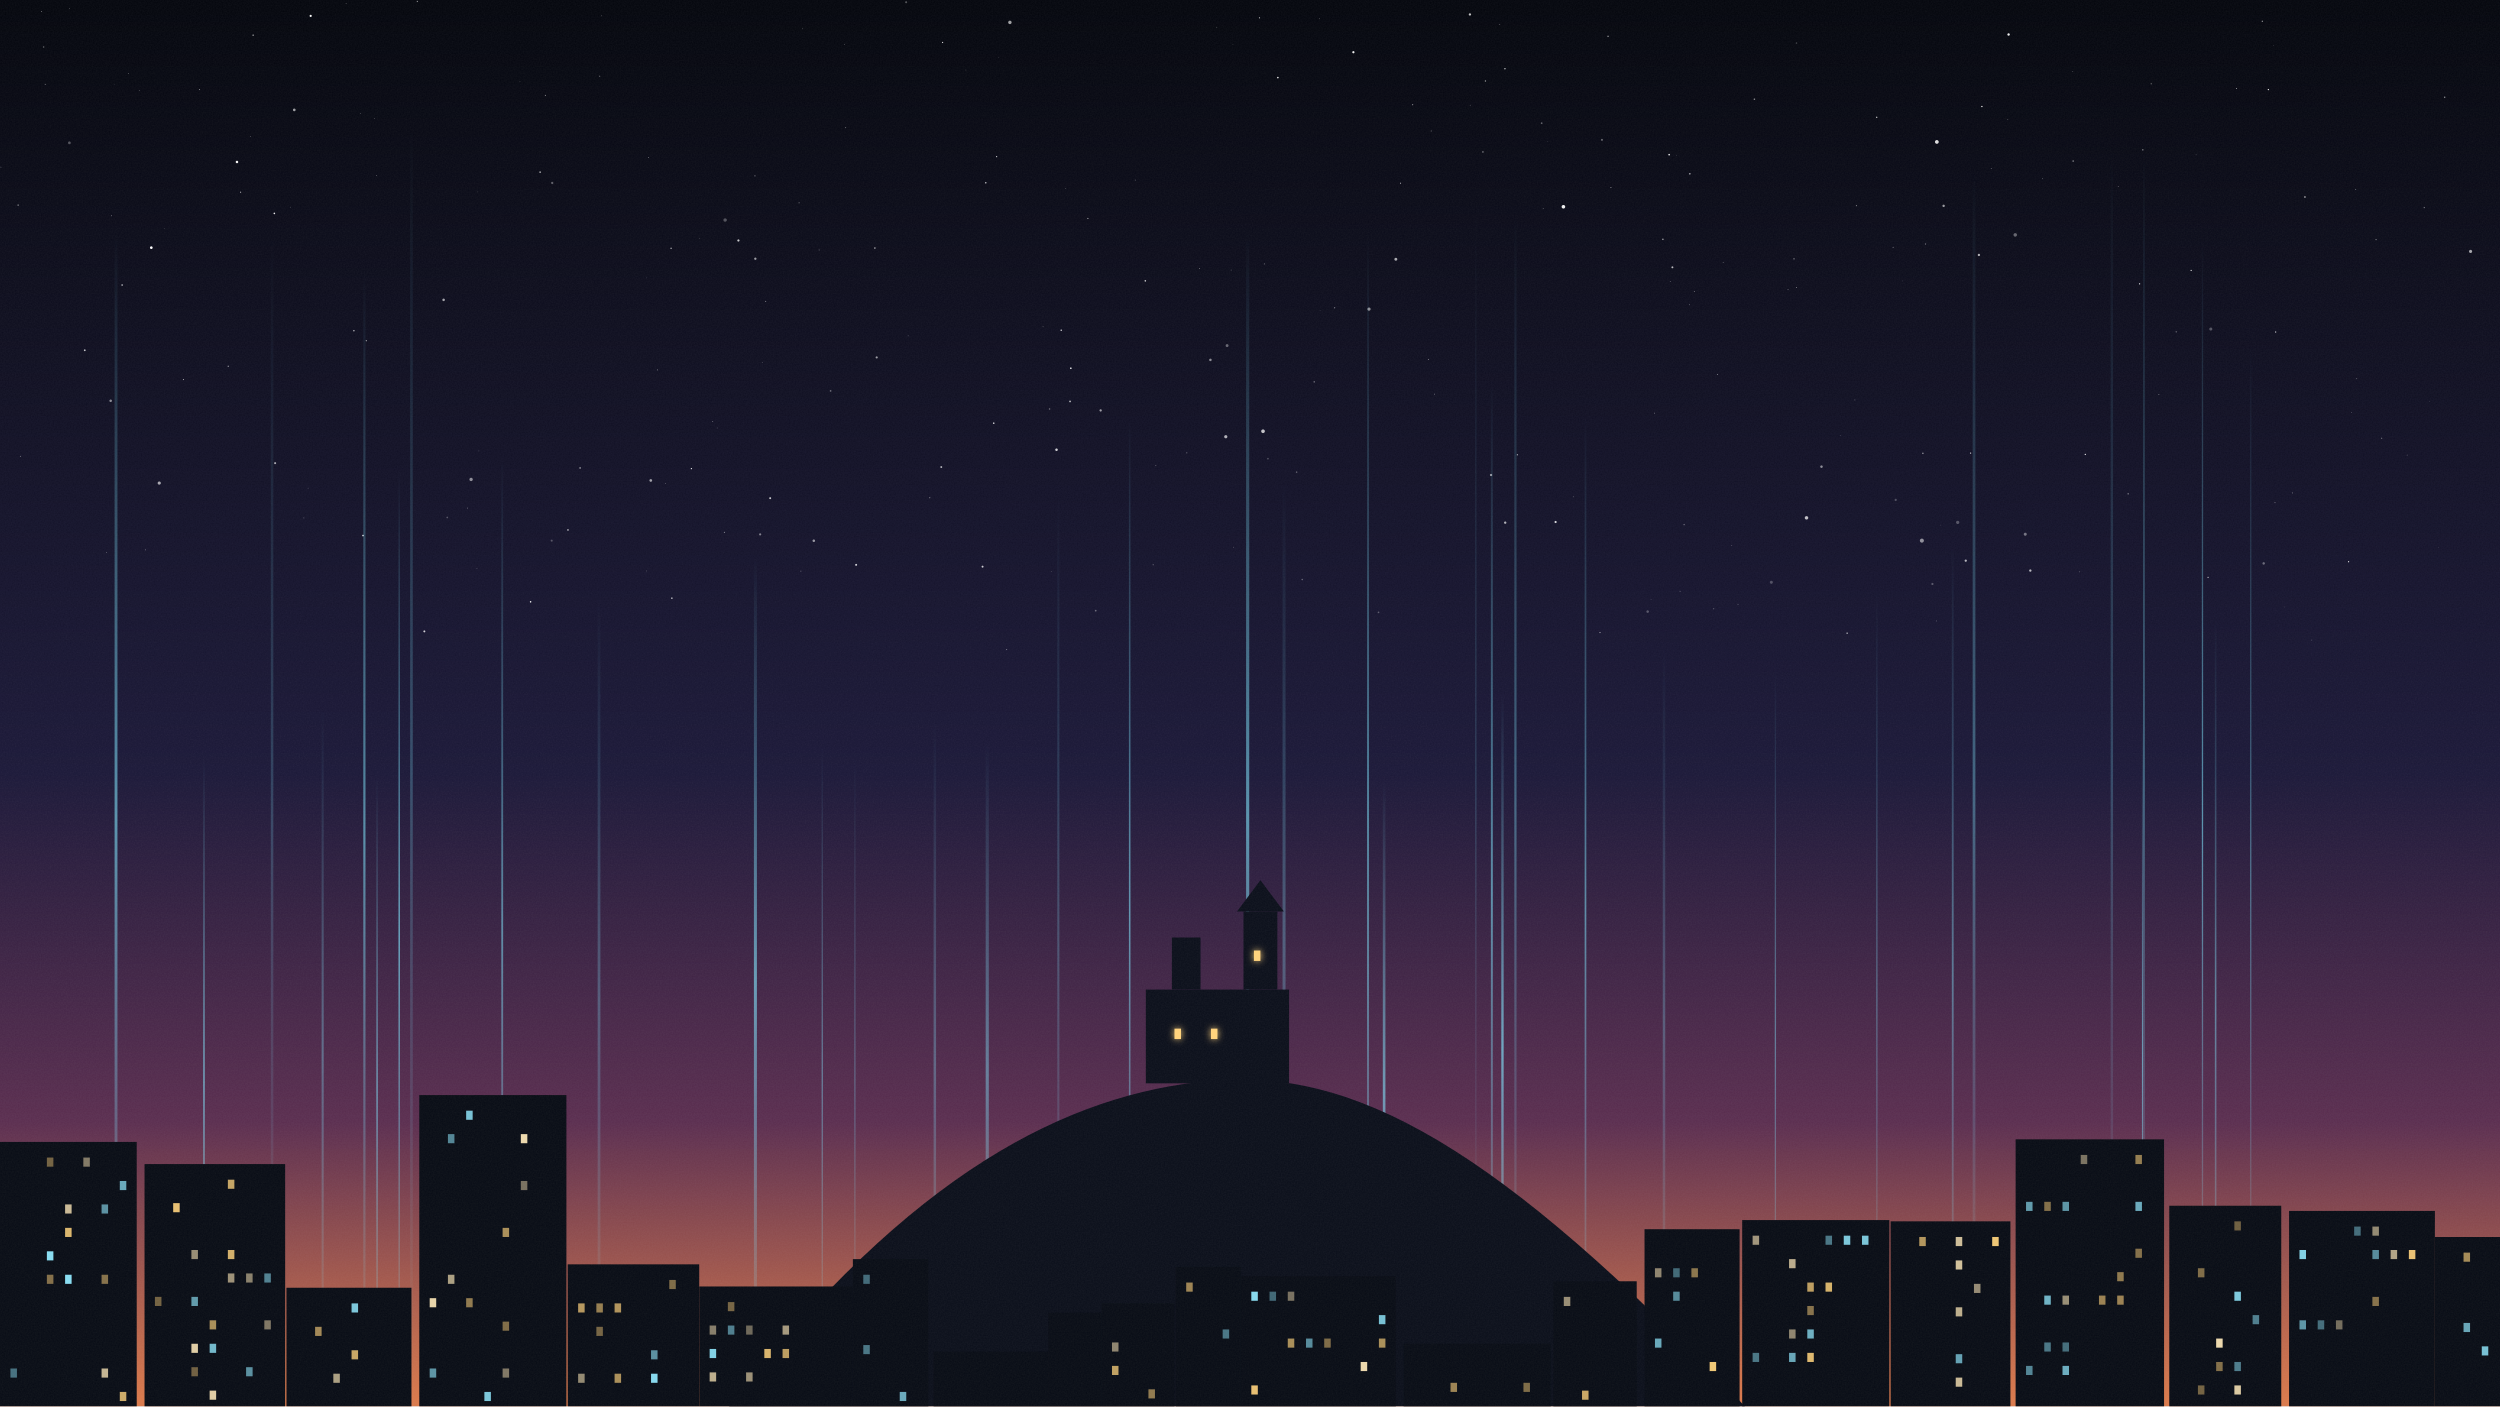
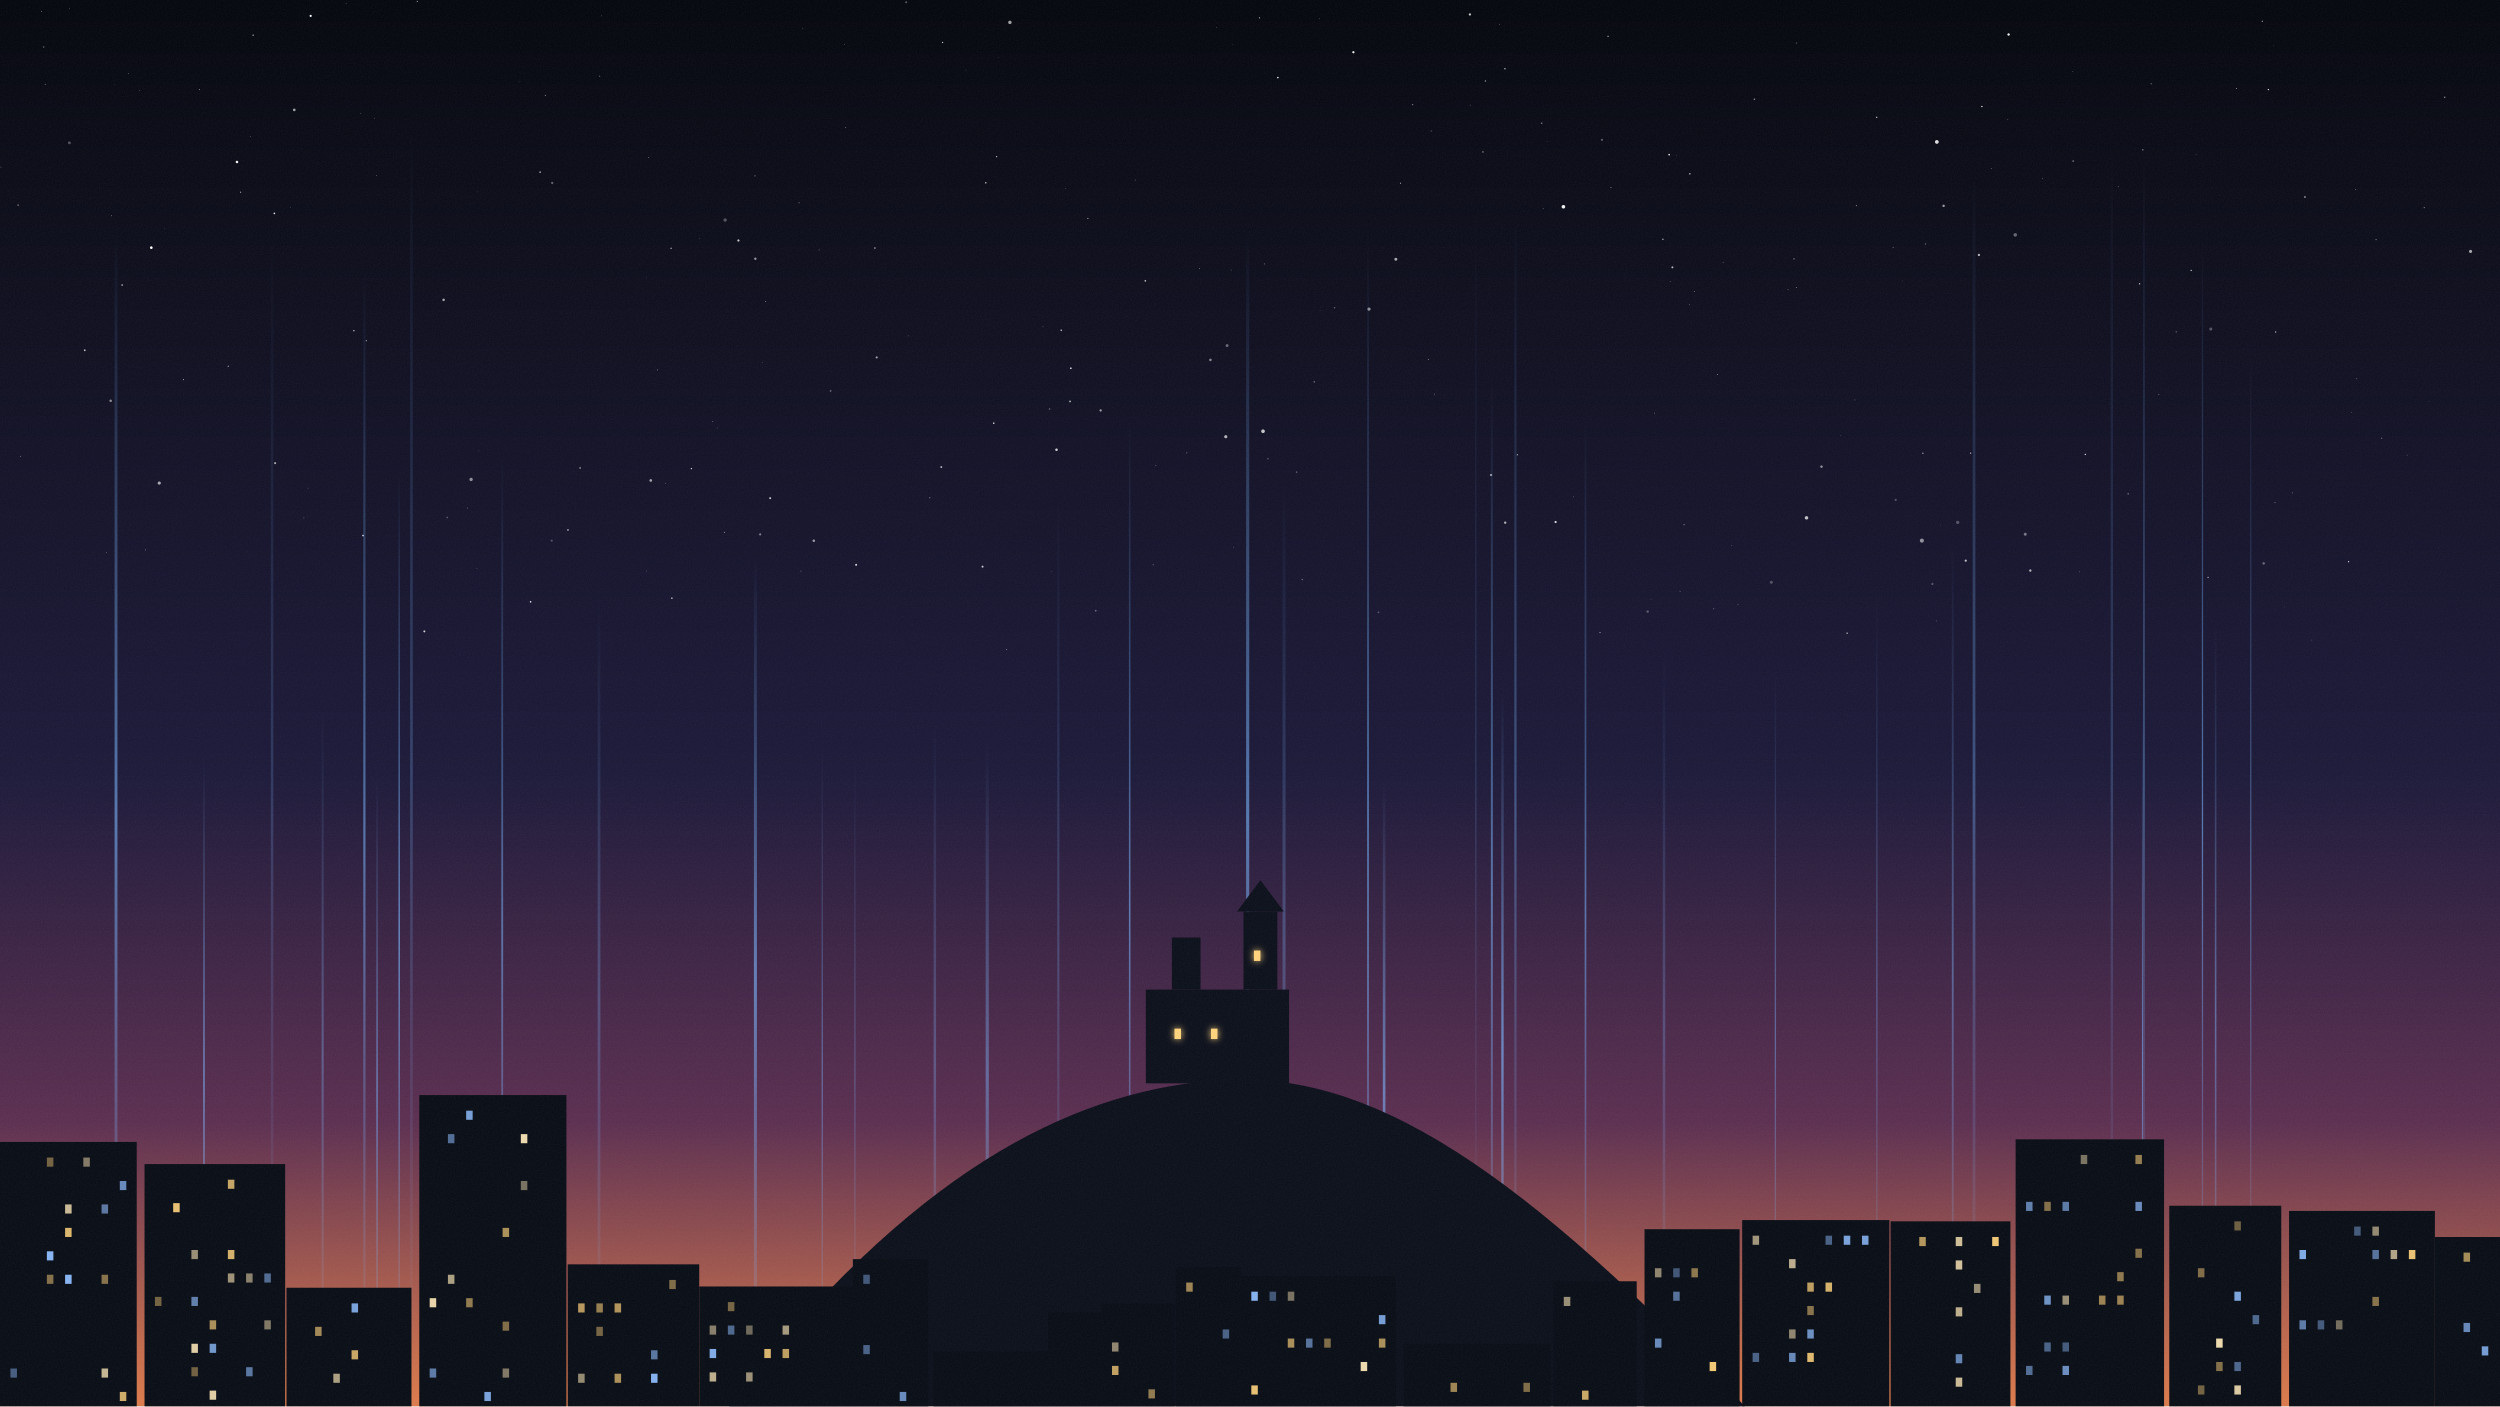
<svg xmlns="http://www.w3.org/2000/svg" viewBox="0 0 1920 1080" width="1920" height="1080" preserveAspectRatio="xMidYMid slice">
  <defs>
    <linearGradient id="dusk" x1="0" y1="0" x2="0" y2="1">
      <stop offset="0" stop-color="#03050c" />
      <stop offset=".55" stop-color="#1b1838" />
      <stop offset=".8" stop-color="#5a2d4f" />
      <stop offset="1" stop-color="#d9784a" />
    </linearGradient>
    <linearGradient id="beam" x1="0" y1="0" x2="0" y2="1">
-       <stop offset="0" stop-color="#7fe8ff" stop-opacity="0" />
-       <stop offset=".5" stop-color="#7fe8ff" stop-opacity=".8" />
-       <stop offset="1" stop-color="#7fe8ff" stop-opacity="0" />
+       <stop offset="0" stop-color="#79b8ff" stop-opacity="0" />
+       <stop offset=".5" stop-color="#79b8ff" stop-opacity=".8" />
+       <stop offset="1" stop-color="#79b8ff" stop-opacity="0" />
    </linearGradient>
    <filter id="glow" x="-50%" y="-50%" width="200%" height="200%">
      <feGaussianBlur stdDeviation="3" result="b" />
      <feMerge>
        <feMergeNode in="b" />
        <feMergeNode in="SourceGraphic" />
      </feMerge>
    </filter>
    <filter id="blur40" x="-100%" y="-100%" width="300%" height="300%">
      <feGaussianBlur stdDeviation="40" />
    </filter>
    <filter id="blur12" x="-100%" y="-100%" width="300%" height="300%">
      <feGaussianBlur stdDeviation="12" />
    </filter>
    <filter id="grain" x="0" y="0" width="100%" height="100%">
      <feTurbulence type="fractalNoise" baseFrequency="0.9" numOctaves="2" stitchTiles="stitch" />
      <feColorMatrix values="0 0 0 0 1  0 0 0 0 1  0 0 0 0 1  0 0 0 0.05 0" />
    </filter>
  </defs>
  <rect width="1920" height="1080" fill="url(#dusk)" />
  <g>
    <circle cx="1228.8" cy="485.8" r="0.45" fill="#fff" opacity="0.65" />
    <circle cx="1671.3" cy="254.9" r="0.37" fill="#fff" opacity="0.79" />
    <circle cx="1597.0" cy="439.2" r="0.25" fill="#fff" opacity="0.75" />
    <circle cx="498.1" cy="121.0" r="0.28" fill="#fff" opacity="0.80" />
    <circle cx="567.1" cy="184.7" r="0.85" fill="#fff" opacity="0.77" />
    <circle cx="1591.9" cy="54.9" r="0.26" fill="#fff" opacity="0.61" />
    <circle cx="921.3" cy="206.2" r="0.32" fill="#fff" opacity="0.63" />
    <circle cx="657.5" cy="433.8" r="0.74" fill="#fff" opacity="0.85" />
    <circle cx="1487.5" cy="109.0" r="1.45" fill="#fff" opacity="0.86" />
    <circle cx="1287.5" cy="119.2" r="0.25" fill="#fff" opacity="0.44" />
    <circle cx="767.1" cy="44.0" r="0.26" fill="#fff" opacity="0.32" />
    <circle cx="211.3" cy="355.7" r="0.78" fill="#fff" opacity="0.66" />
    <circle cx="671.9" cy="190.5" r="0.60" fill="#fff" opacity="0.69" />
    <circle cx="1770.2" cy="151.3" r="0.57" fill="#fff" opacity="0.90" />
    <circle cx="1461.1" cy="215.8" r="0.27" fill="#fff" opacity="0.31" />
    <circle cx="629.1" cy="192.0" r="0.36" fill="#fff" opacity="0.51" />
    <circle cx="1805.8" cy="316.8" r="0.25" fill="#fff" opacity="0.62" />
    <circle cx="1453.9" cy="189.9" r="0.32" fill="#fff" opacity="0.81" />
    <circle cx="278.8" cy="411.3" r="0.65" fill="#fff" opacity="0.88" />
    <circle cx="320.5" cy="1.1" r="0.48" fill="#fff" opacity="0.59" />
    <circle cx="806.1" cy="314.1" r="0.59" fill="#fff" opacity="0.41" />
    <circle cx="815.0" cy="253.6" r="0.54" fill="#fff" opacity="0.99" />
    <circle cx="591.5" cy="382.6" r="0.75" fill="#fff" opacity="0.78" />
    <circle cx="1509.7" cy="430.6" r="0.87" fill="#fff" opacity="0.69" />
    <circle cx="511.0" cy="371.2" r="0.28" fill="#fff" opacity="0.59" />
    <circle cx="424.1" cy="140.5" r="0.88" fill="#fff" opacity="0.34" />
    <circle cx="946.9" cy="34.2" r="0.25" fill="#fff" opacity="0.37" />
    <circle cx="1200.7" cy="158.8" r="1.39" fill="#fff" opacity="0.93" />
    <circle cx="460.6" cy="58.5" r="0.34" fill="#fff" opacity="0.72" />
    <circle cx="1424.6" cy="307.2" r="0.27" fill="#fff" opacity="0.74" />
    <circle cx="947.3" cy="420.3" r="0.32" fill="#fff" opacity="0.36" />
    <circle cx="1737.4" cy="16.3" r="0.41" fill="#fff" opacity="0.96" />
    <circle cx="407.5" cy="462.2" r="0.60" fill="#fff" opacity="0.99" />
    <circle cx="835.5" cy="167.8" r="0.46" fill="#fff" opacity="0.67" />
    <circle cx="887.7" cy="357.6" r="0.33" fill="#fff" opacity="0.53" />
    <circle cx="1156.0" cy="401.4" r="0.91" fill="#fff" opacity="0.67" />
    <circle cx="505.0" cy="284.1" r="0.34" fill="#fff" opacity="0.66" />
    <circle cx="934.5" cy="20.9" r="0.25" fill="#fff" opacity="0.61" />
    <circle cx="1009.3" cy="293.3" r="0.46" fill="#fff" opacity="0.67" />
    <circle cx="1455.9" cy="383.9" r="0.86" fill="#fff" opacity="0.26" />
    <circle cx="871.9" cy="138.3" r="0.35" fill="#fff" opacity="0.47" />
    <circle cx="1290.3" cy="454.1" r="0.38" fill="#fff" opacity="0.41" />
    <circle cx="1323.4" cy="201.5" r="0.33" fill="#fff" opacity="0.48" />
    <circle cx="13.9" cy="157.5" r="0.42" fill="#fff" opacity="0.98" />
    <circle cx="111.6" cy="422.3" r="0.30" fill="#fff" opacity="0.73" />
    <circle cx="1013.4" cy="14.4" r="0.31" fill="#fff" opacity="0.44" />
    <circle cx="1185.2" cy="160.2" r="0.34" fill="#fff" opacity="0.44" />
    <circle cx="1809.9" cy="290.8" r="0.41" fill="#fff" opacity="0.34" />
    <circle cx="714.0" cy="382.2" r="0.57" fill="#fff" opacity="0.32" />
    <circle cx="754.6" cy="435.2" r="0.76" fill="#fff" opacity="0.77" />
    <circle cx="722.9" cy="358.7" r="0.74" fill="#fff" opacity="0.68" />
    <circle cx="1334.8" cy="464.1" r="0.26" fill="#fff" opacity="0.77" />
    <circle cx="194.4" cy="27.0" r="0.52" fill="#fff" opacity="0.78" />
    <circle cx="1013.9" cy="238.6" r="0.26" fill="#fff" opacity="0.29" />
    <circle cx="1490.5" cy="403.3" r="0.26" fill="#fff" opacity="0.27" />
    <circle cx="85.0" cy="307.8" r="0.98" fill="#fff" opacity="0.51" />
    <circle cx="841.5" cy="469.0" r="0.69" fill="#fff" opacity="0.36" />
    <circle cx="697.5" cy="257.9" r="0.41" fill="#fff" opacity="0.27" />
    <circle cx="1235.0" cy="27.9" r="0.59" fill="#fff" opacity="0.54" />
    <circle cx="222.9" cy="159.1" r="0.25" fill="#fff" opacity="0.56" />
    <circle cx="340.7" cy="230.3" r="0.98" fill="#fff" opacity="0.62" />
    <circle cx="1848.7" cy="349.5" r="0.28" fill="#fff" opacity="0.59" />
    <circle cx="547.4" cy="323.6" r="0.26" fill="#fff" opacity="0.88" />
    <circle cx="723.9" cy="32.6" r="0.50" fill="#fff" opacity="0.83" />
    <circle cx="1824.8" cy="184.1" r="0.36" fill="#fff" opacity="0.88" />
    <circle cx="1297.6" cy="234.1" r="0.26" fill="#fff" opacity="0.82" />
    <circle cx="1000.1" cy="445.1" r="0.59" fill="#fff" opacity="0.36" />
    <circle cx="1398.9" cy="358.4" r="0.97" fill="#fff" opacity="0.52" />
    <circle cx="971.0" cy="202.7" r="0.34" fill="#fff" opacity="0.64" />
    <circle cx="1568.5" cy="137.3" r="0.26" fill="#fff" opacity="0.75" />
    <circle cx="1360.4" cy="447.2" r="1.17" fill="#fff" opacity="0.25" />
    <circle cx="236.6" cy="374.9" r="0.25" fill="#fff" opacity="0.59" />
    <circle cx="281.3" cy="261.7" r="0.41" fill="#fff" opacity="0.93" />
    <circle cx="15.6" cy="350.4" r="0.31" fill="#fff" opacity="0.80" />
    <circle cx="695.9" cy="1.7" r="0.78" fill="#fff" opacity="0.31" />
    <circle cx="276.8" cy="87.2" r="0.25" fill="#fff" opacity="0.61" />
    <circle cx="885.6" cy="433.8" r="0.28" fill="#fff" opacity="0.98" />
    <circle cx="1695.8" cy="443.4" r="0.43" fill="#fff" opacity="0.97" />
    <circle cx="366.8" cy="147.4" r="0.28" fill="#fff" opacity="0.31" />
    <circle cx="1097.0" cy="276.1" r="0.35" fill="#fff" opacity="0.64" />
    <circle cx="821.8" cy="308.3" r="0.72" fill="#fff" opacity="0.68" />
    <circle cx="616.3" cy="22.1" r="0.33" fill="#fff" opacity="0.35" />
    <circle cx="775.6" cy="17.2" r="1.33" fill="#fff" opacity="0.61" />
    <circle cx="1547.7" cy="180.4" r="1.36" fill="#fff" opacity="0.36" />
    <circle cx="238.6" cy="12.2" r="0.84" fill="#fff" opacity="0.97" />
    <circle cx="1282.8" cy="216.2" r="0.31" fill="#fff" opacity="0.50" />
    <circle cx="1760.5" cy="378.6" r="0.32" fill="#fff" opacity="0.71" />
    <circle cx="1379.7" cy="220.7" r="0.28" fill="#fff" opacity="0.95" />
    <circle cx="941.4" cy="335.4" r="1.24" fill="#fff" opacity="0.67" />
    <circle cx="973.8" cy="352.3" r="0.67" fill="#fff" opacity="0.27" />
    <circle cx="1542.6" cy="26.5" r="0.93" fill="#fff" opacity="0.93" />
    <circle cx="1503.5" cy="401.2" r="1.26" fill="#fff" opacity="0.28" />
    <circle cx="967.3" cy="13.7" r="0.47" fill="#fff" opacity="0.74" />
    <circle cx="1151.8" cy="18.7" r="0.30" fill="#fff" opacity="0.56" />
    <circle cx="1803.7" cy="431.4" r="0.49" fill="#fff" opacity="0.88" />
    <circle cx="1140.8" cy="62.2" r="0.50" fill="#fff" opacity="0.69" />
    <circle cx="182.0" cy="124.4" r="0.97" fill="#fff" opacity="0.98" />
    <circle cx="418.9" cy="73.3" r="0.48" fill="#fff" opacity="0.45" />
    <circle cx="531.0" cy="359.9" r="0.52" fill="#fff" opacity="0.87" />
    <circle cx="583.8" cy="410.4" r="0.83" fill="#fff" opacity="0.46" />
    <circle cx="1072.0" cy="199.1" r="1.13" fill="#fff" opacity="0.65" />
    <circle cx="366.3" cy="436.7" r="0.26" fill="#fff" opacity="0.53" />
    <circle cx="1293.4" cy="402.9" r="0.59" fill="#fff" opacity="0.34" />
    <circle cx="801.1" cy="250.9" r="0.41" fill="#fff" opacity="0.26" />
    <circle cx="1155.8" cy="52.8" r="0.51" fill="#fff" opacity="0.93" />
    <circle cx="359.0" cy="390.2" r="0.28" fill="#fff" opacity="0.76" />
    <circle cx="1418.6" cy="486.3" r="0.59" fill="#fff" opacity="0.68" />
    <circle cx="1513.4" cy="348.0" r="0.49" fill="#fff" opacity="0.82" />
    <circle cx="822.4" cy="282.8" r="0.66" fill="#fff" opacity="0.92" />
    <circle cx="33.5" cy="36.1" r="0.58" fill="#fff" opacity="0.38" />
    <circle cx="436.2" cy="407.0" r="0.69" fill="#fff" opacity="0.65" />
    <circle cx="1519.8" cy="195.8" r="0.90" fill="#fff" opacity="0.68" />
    <circle cx="1101.7" cy="302.7" r="0.40" fill="#fff" opacity="0.41" />
    <circle cx="550.8" cy="328.7" r="0.26" fill="#fff" opacity="0.50" />
    <circle cx="1658.0" cy="302.9" r="0.32" fill="#fff" opacity="0.62" />
    <circle cx="1347.4" cy="76.2" r="0.61" fill="#fff" opacity="0.53" />
    <circle cx="175.3" cy="281.3" r="0.56" fill="#fff" opacity="0.52" />
    <circle cx="1237.2" cy="144.1" r="0.32" fill="#fff" opacity="0.96" />
    <circle cx="1084.9" cy="80.4" r="0.48" fill="#fff" opacity="0.52" />
    <circle cx="1441.3" cy="90.1" r="0.57" fill="#fff" opacity="0.73" />
    <circle cx="1138.9" cy="116.7" r="0.45" fill="#fff" opacity="0.89" />
    <circle cx="1542.0" cy="91.6" r="0.25" fill="#fff" opacity="0.72" />
    <circle cx="53.3" cy="109.7" r="1.07" fill="#fff" opacity="0.30" />
    <circle cx="1559.3" cy="438.2" r="0.91" fill="#fff" opacity="0.69" />
    <circle cx="265.8" cy="2.7" r="0.25" fill="#fff" opacity="0.75" />
    <circle cx="637.9" cy="300.2" r="0.69" fill="#fff" opacity="0.38" />
    <circle cx="1379.7" cy="33.1" r="0.57" fill="#fff" opacity="0.26" />
    <circle cx="1208.3" cy="381.6" r="0.25" fill="#fff" opacity="0.76" />
    <circle cx="1277.1" cy="183.8" r="0.59" fill="#fff" opacity="0.62" />
    <circle cx="1058.7" cy="470.3" r="0.67" fill="#fff" opacity="0.30" />
    <circle cx="93.8" cy="218.9" r="0.65" fill="#fff" opacity="0.68" />
    <circle cx="184.8" cy="147.6" r="0.42" fill="#fff" opacity="0.86" />
    <circle cx="807.4" cy="438.9" r="0.26" fill="#fff" opacity="0.40" />
    <circle cx="556.3" cy="408.8" r="0.38" fill="#fff" opacity="0.72" />
    <circle cx="140.9" cy="291.5" r="0.45" fill="#fff" opacity="0.64" />
    <circle cx="588.1" cy="231.4" r="0.31" fill="#fff" opacity="0.94" />
    <circle cx="499.8" cy="369.0" r="1.05" fill="#fff" opacity="0.60" />
    <circle cx="1377.8" cy="198.8" r="0.58" fill="#fff" opacity="0.42" />
    <circle cx="1738.5" cy="432.7" r="0.97" fill="#fff" opacity="0.36" />
    <circle cx="1592.2" cy="123.7" r="0.71" fill="#fff" opacity="0.39" />
    <circle cx="1330.0" cy="419.0" r="0.27" fill="#fff" opacity="0.55" />
    <circle cx="271.8" cy="254.0" r="0.55" fill="#fff" opacity="0.79" />
    <circle cx="1686.6" cy="118.9" r="0.25" fill="#fff" opacity="0.52" />
    <circle cx="1478.8" cy="187.4" r="0.49" fill="#fff" opacity="0.46" />
    <circle cx="773.1" cy="498.9" r="0.41" fill="#fff" opacity="0.49" />
    <circle cx="1373.2" cy="222.2" r="0.26" fill="#fff" opacity="0.90" />
    <circle cx="1555.4" cy="410.3" r="1.17" fill="#fff" opacity="0.41" />
    <circle cx="414.8" cy="132.2" r="0.61" fill="#fff" opacity="0.77" />
    <circle cx="1861.8" cy="159.5" r="0.40" fill="#fff" opacity="0.71" />
    <circle cx="34.7" cy="64.7" r="0.30" fill="#fff" opacity="0.89" />
    <circle cx="399.3" cy="62.8" r="0.25" fill="#fff" opacity="0.46" />
    <circle cx="107.2" cy="69.7" r="0.26" fill="#fff" opacity="0.64" />
    <circle cx="1529.3" cy="129.3" r="0.30" fill="#fff" opacity="0.60" />
    <circle cx="515.4" cy="190.7" r="0.59" fill="#fff" opacity="0.61" />
    <circle cx="210.7" cy="163.9" r="0.65" fill="#fff" opacity="0.92" />
    <circle cx="1188.7" cy="108.6" r="0.25" fill="#fff" opacity="0.32" />
    <circle cx="1476.0" cy="415.2" r="1.56" fill="#fff" opacity="0.52" />
    <circle cx="879.6" cy="215.7" r="0.62" fill="#fff" opacity="0.83" />
    <circle cx="537.1" cy="183.0" r="0.26" fill="#fff" opacity="0.41" />
    <circle cx="1872.7" cy="420.3" r="0.25" fill="#fff" opacity="0.28" />
    <circle cx="1387.4" cy="397.7" r="1.34" fill="#fff" opacity="0.73" />
    <circle cx="1754.3" cy="466.2" r="0.31" fill="#fff" opacity="0.27" />
    <circle cx="1865.7" cy="308.4" r="0.25" fill="#fff" opacity="0.31" />
    <circle cx="929.6" cy="276.4" r="0.98" fill="#fff" opacity="0.51" />
    <circle cx="289.0" cy="134.9" r="0.25" fill="#fff" opacity="0.82" />
    <circle cx="757.1" cy="140.4" r="0.54" fill="#fff" opacity="0.93" />
    <circle cx="580.1" cy="198.7" r="0.90" fill="#fff" opacity="0.59" />
    <circle cx="1697.9" cy="252.7" r="1.18" fill="#fff" opacity="0.29" />
    <circle cx="516.0" cy="459.4" r="0.60" fill="#fff" opacity="0.81" />
    <circle cx="1284.4" cy="205.3" r="0.75" fill="#fff" opacity="0.71" />
    <circle cx="1270.7" cy="317.3" r="0.32" fill="#fff" opacity="0.63" />
    <circle cx="673.3" cy="274.5" r="0.82" fill="#fff" opacity="0.59" />
    <circle cx="192.3" cy="104.8" r="0.28" fill="#fff" opacity="0.55" />
    <circle cx="741.8" cy="53.8" r="0.35" fill="#fff" opacity="0.26" />
    <circle cx="1129.1" cy="80.8" r="0.27" fill="#fff" opacity="0.62" />
    <circle cx="32.0" cy="8.7" r="0.29" fill="#fff" opacity="0.83" />
    <circle cx="98.6" cy="56.5" r="0.26" fill="#fff" opacity="0.75" />
    <circle cx="1634.4" cy="379.3" r="0.42" fill="#fff" opacity="0.84" />
    <circle cx="87.7" cy="64.7" r="0.25" fill="#fff" opacity="0.27" />
    <circle cx="1747.7" cy="255.0" r="0.53" fill="#fff" opacity="0.76" />
    <circle cx="1476.8" cy="348.1" r="0.46" fill="#fff" opacity="0.89" />
    <circle cx="367.8" cy="346.3" r="0.27" fill="#fff" opacity="0.40" />
    <circle cx="1316.2" cy="467.6" r="0.28" fill="#fff" opacity="0.89" />
    <circle cx="995.8" cy="362.6" r="0.59" fill="#fff" opacity="0.35" />
    <circle cx="1747.2" cy="386.0" r="0.45" fill="#fff" opacity="0.36" />
    <circle cx="1039.4" cy="40.1" r="0.86" fill="#fff" opacity="0.94" />
    <circle cx="981.4" cy="59.6" r="0.63" fill="#fff" opacity="0.93" />
    <circle cx="1165.3" cy="349.3" r="0.43" fill="#fff" opacity="0.94" />
    <circle cx="615.1" cy="438.6" r="0.25" fill="#fff" opacity="0.99" />
    <circle cx="1145.1" cy="364.8" r="0.86" fill="#fff" opacity="0.58" />
    <circle cx="1025.0" cy="236.4" r="0.45" fill="#fff" opacity="0.56" />
    <circle cx="116.2" cy="190.2" r="1.04" fill="#fff" opacity="0.99" />
    <circle cx="461.8" cy="12.2" r="0.26" fill="#fff" opacity="0.66" />
    <circle cx="65.1" cy="269.0" r="0.71" fill="#fff" opacity="0.76" />
    <circle cx="1682.8" cy="207.7" r="0.48" fill="#fff" opacity="0.94" />
    <circle cx="496.7" cy="213.4" r="0.29" fill="#fff" opacity="0.28" />
    <circle cx="226.0" cy="84.4" r="1.04" fill="#fff" opacity="0.60" />
    <circle cx="343.5" cy="397.4" r="0.70" fill="#fff" opacity="0.27" />
    <circle cx="1645.7" cy="115.1" r="0.46" fill="#fff" opacity="0.75" />
    <circle cx="85.7" cy="165.7" r="0.33" fill="#fff" opacity="0.56" />
    <circle cx="970.0" cy="331.2" r="1.42" fill="#fff" opacity="0.74" />
    <circle cx="649.4" cy="98.0" r="0.43" fill="#fff" opacity="0.39" />
    <circle cx="53.4" cy="6.7" r="0.25" fill="#fff" opacity="0.64" />
    <circle cx="1897.4" cy="193.1" r="1.21" fill="#fff" opacity="0.63" />
    <circle cx="1829.1" cy="336.6" r="0.49" fill="#fff" opacity="0.39" />
    <circle cx="648.6" cy="34.2" r="0.26" fill="#fff" opacity="0.56" />
    <circle cx="1487.3" cy="476.9" r="0.28" fill="#fff" opacity="0.55" />
    <circle cx="818.5" cy="144.9" r="0.25" fill="#fff" opacity="0.57" />
    <circle cx="1230.3" cy="107.4" r="0.77" fill="#fff" opacity="0.37" />
    <circle cx="1051.4" cy="237.4" r="1.25" fill="#fff" opacity="0.52" />
    <circle cx="1425.7" cy="158.0" r="0.39" fill="#fff" opacity="0.69" />
    <circle cx="122.3" cy="371.0" r="1.23" fill="#fff" opacity="0.63" />
    <circle cx="1484.1" cy="448.5" r="0.85" fill="#fff" opacity="0.28" />
    <circle cx="287.6" cy="90.9" r="0.37" fill="#fff" opacity="0.30" />
    <circle cx="625.0" cy="415.3" r="0.99" fill="#fff" opacity="0.55" />
    <circle cx="1601.5" cy="349.0" r="0.51" fill="#fff" opacity="0.94" />
    <circle cx="911.5" cy="347.8" r="0.33" fill="#fff" opacity="0.73" />
    <circle cx="1775.4" cy="491.6" r="0.35" fill="#fff" opacity="0.34" />
    <circle cx="496.5" cy="438.5" r="0.25" fill="#fff" opacity="0.61" />
    <circle cx="845.3" cy="315.2" r="0.90" fill="#fff" opacity="0.58" />
    <circle cx="1128.9" cy="11.1" r="0.89" fill="#fff" opacity="0.75" />
    <circle cx="1717.6" cy="67.9" r="0.37" fill="#fff" opacity="0.76" />
    <circle cx="613.7" cy="155.8" r="0.31" fill="#fff" opacity="0.82" />
    <circle cx="1297.8" cy="133.5" r="0.62" fill="#fff" opacity="0.68" />
    <circle cx="1742.1" cy="68.8" r="0.51" fill="#fff" opacity="0.95" />
    <circle cx="811.4" cy="345.4" r="0.99" fill="#fff" opacity="0.80" />
    <circle cx="153.2" cy="68.8" r="0.43" fill="#fff" opacity="0.53" />
    <circle cx="1075.6" cy="140.7" r="0.43" fill="#fff" opacity="0.74" />
    <circle cx="1281.9" cy="118.8" r="0.66" fill="#fff" opacity="0.91" />
    <circle cx="945.5" cy="207.4" r="0.25" fill="#fff" opacity="0.75" />
    <circle cx="423.7" cy="415.2" r="0.79" fill="#fff" opacity="0.27" />
    <circle cx="361.8" cy="368.2" r="1.30" fill="#fff" opacity="0.52" />
    <circle cx="325.9" cy="484.9" r="0.75" fill="#fff" opacity="0.80" />
    <circle cx="1652.2" cy="64.3" r="0.61" fill="#fff" opacity="0.28" />
    <circle cx="1268.0" cy="460.4" r="0.25" fill="#fff" opacity="0.42" />
    <circle cx="1319.1" cy="287.6" r="0.32" fill="#fff" opacity="0.78" />
    <circle cx="1265.4" cy="469.7" r="0.99" fill="#fff" opacity="0.27" />
    <circle cx="763.2" cy="325.0" r="0.62" fill="#fff" opacity="0.87" />
    <circle cx="445.5" cy="359.4" r="0.56" fill="#fff" opacity="0.79" />
    <circle cx="1626.8" cy="143.1" r="0.26" fill="#fff" opacity="0.72" />
    <circle cx="579.8" cy="135.1" r="0.36" fill="#fff" opacity="0.81" />
    <circle cx="1492.7" cy="158.1" r="0.93" fill="#fff" opacity="0.59" />
    <circle cx="585.4" cy="278.4" r="0.25" fill="#fff" opacity="0.57" />
    <circle cx="556.9" cy="169.0" r="1.30" fill="#fff" opacity="0.29" />
    <circle cx="233.4" cy="397.8" r="0.25" fill="#fff" opacity="0.93" />
    <circle cx="1413.6" cy="334.3" r="0.25" fill="#fff" opacity="0.44" />
    <circle cx="1184.0" cy="94.6" r="0.69" fill="#fff" opacity="0.36" />
    <circle cx="1809.2" cy="145.6" r="0.32" fill="#fff" opacity="0.64" />
    <circle cx="1643.2" cy="218.0" r="0.50" fill="#fff" opacity="0.92" />
    <circle cx="81.9" cy="424.2" r="0.25" fill="#fff" opacity="0.83" />
    <circle cx="942.4" cy="265.4" r="1.13" fill="#fff" opacity="0.37" />
    <circle cx="1194.7" cy="400.9" r="0.84" fill="#fff" opacity="0.83" />
    <circle cx="1522.1" cy="81.8" r="0.53" fill="#fff" opacity="0.98" />
    <circle cx="1099.2" cy="100.6" r="0.46" fill="#fff" opacity="0.33" />
    <circle cx="1301.2" cy="223.8" r="0.27" fill="#fff" opacity="0.91" />
    <circle cx="126.3" cy="175.7" r="0.25" fill="#fff" opacity="0.38" />
    <circle cx="1877.5" cy="74.7" r="0.58" fill="#fff" opacity="0.52" />
    <circle cx="1746.1" cy="34.9" r="0.26" fill="#fff" opacity="0.31" />
    <circle cx="765.4" cy="120.3" r="0.49" fill="#fff" opacity="0.81" />
    <circle cx="0.7" cy="128.4" r="0.42" fill="#fff" opacity="0.29" />
  </g>
  <g>
    <rect x="717" y="554" width="1.9" height="526" fill="url(#beam)" opacity="0.38" />
    <rect x="579" y="429" width="2.3" height="651" fill="url(#beam)" opacity="0.75" />
    <rect x="1277" y="497" width="1.9" height="583" fill="url(#beam)" opacity="0.33" />
    <rect x="757" y="570" width="2.4" height="510" fill="url(#beam)" opacity="0.54" />
    <rect x="631" y="574" width="1.0" height="506" fill="url(#beam)" opacity="0.53" />
    <rect x="1163" y="164" width="1.7" height="916" fill="url(#beam)" opacity="0.46" />
    <rect x="985" y="371" width="2.3" height="709" fill="url(#beam)" opacity="0.37" />
    <rect x="1515" y="132" width="2.1" height="948" fill="url(#beam)" opacity="0.45" />
    <rect x="1499" y="419" width="1.4" height="661" fill="url(#beam)" opacity="0.53" />
    <rect x="306" y="362" width="1.2" height="718" fill="url(#beam)" opacity="0.77" />
    <rect x="315" y="102" width="2.0" height="978" fill="url(#beam)" opacity="0.32" />
    <rect x="1050" y="417" width="1.2" height="663" fill="url(#beam)" opacity="0.35" />
    <rect x="1217" y="322" width="1.3" height="758" fill="url(#beam)" opacity="0.66" />
    <rect x="656" y="581" width="1.1" height="499" fill="url(#beam)" opacity="0.33" />
    <rect x="1621" y="116" width="1.8" height="964" fill="url(#beam)" opacity="0.29" />
    <rect x="459" y="458" width="2.1" height="622" fill="url(#beam)" opacity="0.34" />
    <rect x="1363" y="515" width="1.0" height="565" fill="url(#beam)" opacity="0.53" />
    <rect x="247" y="544" width="1.6" height="536" fill="url(#beam)" opacity="0.43" />
    <rect x="1728" y="262" width="1.1" height="818" fill="url(#beam)" opacity="0.46" />
    <rect x="1145" y="292" width="1.5" height="788" fill="url(#beam)" opacity="0.68" />
    <rect x="1645" y="549" width="0.8" height="531" fill="url(#beam)" opacity="0.75" />
    <rect x="867" y="323" width="1.2" height="757" fill="url(#beam)" opacity="0.72" />
    <rect x="208" y="183" width="1.9" height="897" fill="url(#beam)" opacity="0.26" />
    <rect x="1062" y="599" width="2.0" height="481" fill="url(#beam)" opacity="0.72" />
    <rect x="812" y="382" width="1.6" height="698" fill="url(#beam)" opacity="0.30" />
    <rect x="1153" y="532" width="1.8" height="548" fill="url(#beam)" opacity="0.80" />
    <rect x="1133" y="158" width="0.9" height="922" fill="url(#beam)" opacity="0.26" />
    <rect x="279" y="208" width="1.7" height="872" fill="url(#beam)" opacity="0.68" />
    <rect x="1701" y="477" width="1.2" height="603" fill="url(#beam)" opacity="0.58" />
    <rect x="1646" y="120" width="1.1" height="960" fill="url(#beam)" opacity="0.58" />
    <rect x="88" y="178" width="2.2" height="902" fill="url(#beam)" opacity="0.72" />
    <rect x="1691" y="187" width="1.0" height="893" fill="url(#beam)" opacity="0.72" />
    <rect x="385" y="350" width="1.4" height="730" fill="url(#beam)" opacity="0.65" />
    <rect x="957" y="178" width="2.4" height="902" fill="url(#beam)" opacity="0.72" />
    <rect x="1441" y="450" width="0.9" height="630" fill="url(#beam)" opacity="0.49" />
    <rect x="289" y="594" width="1.2" height="486" fill="url(#beam)" opacity="0.67" />
    <rect x="1050" y="178" width="1.3" height="902" fill="url(#beam)" opacity="0.60" />
    <rect x="156" y="583" width="1.3" height="497" fill="url(#beam)" opacity="0.71" />
  </g>
  <path d="M560,1080 C700,900 820,840 930,830 C1040,820 1150,880 1340,1080 Z" fill="#0a0e1a" />
  <g fill="#0a0e1a">
    <rect x="880" y="760" width="110" height="72" />
    <rect x="900" y="720" width="22" height="40" />
    <rect x="955" y="700" width="26" height="60" />
    <path d="M950,700 L968,676 L986,700 Z" />
  </g>
  <g fill="#ffd27a" filter="url(#glow)">
    <rect x="902" y="790" width="5" height="8" />
    <rect x="930" y="790" width="5" height="8" />
    <rect x="963" y="730" width="5" height="8" />
  </g>
  <g>
    <rect x="0" y="877" width="105" height="203" fill="#070b14" />
    <rect x="111" y="894" width="108" height="186" fill="#070b14" />
    <rect x="220" y="989" width="96" height="91" fill="#070b14" />
    <rect x="322" y="841" width="113" height="239" fill="#070b14" />
    <rect x="436" y="971" width="101" height="109" fill="#070b14" />
    <rect x="537" y="988" width="118" height="92" fill="#070b14" />
    <rect x="655" y="967" width="58" height="113" fill="#070b14" />
    <rect x="717" y="1038" width="88" height="42" fill="#070b14" />
    <rect x="805" y="1008" width="41" height="72" fill="#070b14" />
    <rect x="846" y="1001" width="56" height="79" fill="#070b14" />
    <rect x="903" y="973" width="50" height="107" fill="#070b14" />
    <rect x="953" y="980" width="119" height="100" fill="#070b14" />
    <rect x="1078" y="1032" width="113" height="48" fill="#070b14" />
    <rect x="1193" y="984" width="64" height="96" fill="#070b14" />
    <rect x="1263" y="944" width="73" height="136" fill="#070b14" />
    <rect x="1338" y="937" width="113" height="143" fill="#070b14" />
    <rect x="1452" y="938" width="92" height="142" fill="#070b14" />
    <rect x="1548" y="875" width="114" height="205" fill="#070b14" />
    <rect x="1666" y="926" width="86" height="154" fill="#070b14" />
    <rect x="1758" y="930" width="112" height="150" fill="#070b14" />
    <rect x="1870" y="950" width="117" height="130" fill="#070b14" />
  </g>
  <g>
    <rect x="36" y="889" width="5" height="7" fill="#ffd27a" opacity="0.43" />
    <rect x="64" y="889" width="5" height="7" fill="#ffe9b8" opacity="0.49" />
-     <rect x="92" y="907" width="5" height="7" fill="#8fe9ff" opacity="0.70" />
+     <rect x="92" y="907" width="5" height="7" fill="#8dbdff" opacity="0.70" />
    <rect x="50" y="925" width="5" height="7" fill="#ffe9b8" opacity="0.78" />
-     <rect x="78" y="925" width="5" height="7" fill="#8fe9ff" opacity="0.60" />
+     <rect x="78" y="925" width="5" height="7" fill="#8dbdff" opacity="0.60" />
    <rect x="50" y="943" width="5" height="7" fill="#ffd27a" opacity="0.85" />
-     <rect x="36" y="961" width="5" height="7" fill="#8fe9ff" opacity="0.94" />
+     <rect x="36" y="961" width="5" height="7" fill="#8dbdff" opacity="0.94" />
    <rect x="36" y="979" width="5" height="7" fill="#ffd27a" opacity="0.50" />
-     <rect x="50" y="979" width="5" height="7" fill="#8fe9ff" opacity="0.94" />
+     <rect x="50" y="979" width="5" height="7" fill="#8dbdff" opacity="0.94" />
    <rect x="78" y="979" width="5" height="7" fill="#ffd27a" opacity="0.51" />
-     <rect x="8" y="1051" width="5" height="7" fill="#8fe9ff" opacity="0.45" />
+     <rect x="8" y="1051" width="5" height="7" fill="#8dbdff" opacity="0.45" />
    <rect x="78" y="1051" width="5" height="7" fill="#ffe9b8" opacity="0.76" />
    <rect x="92" y="1069" width="5" height="7" fill="#ffd27a" opacity="0.80" />
    <rect x="175" y="906" width="5" height="7" fill="#ffd27a" opacity="0.76" />
    <rect x="133" y="924" width="5" height="7" fill="#ffd27a" opacity="0.90" />
    <rect x="147" y="960" width="5" height="7" fill="#ffe9b8" opacity="0.58" />
    <rect x="175" y="960" width="5" height="7" fill="#ffd27a" opacity="0.82" />
    <rect x="175" y="978" width="5" height="7" fill="#ffe9b8" opacity="0.60" />
    <rect x="189" y="978" width="5" height="7" fill="#ffe9b8" opacity="0.52" />
-     <rect x="203" y="978" width="5" height="7" fill="#8fe9ff" opacity="0.53" />
+     <rect x="203" y="978" width="5" height="7" fill="#8dbdff" opacity="0.53" />
    <rect x="119" y="996" width="5" height="7" fill="#ffd27a" opacity="0.43" />
-     <rect x="147" y="996" width="5" height="7" fill="#8fe9ff" opacity="0.64" />
+     <rect x="147" y="996" width="5" height="7" fill="#8dbdff" opacity="0.64" />
    <rect x="161" y="1014" width="5" height="7" fill="#ffd27a" opacity="0.65" />
    <rect x="203" y="1014" width="5" height="7" fill="#ffe9b8" opacity="0.48" />
    <rect x="147" y="1032" width="5" height="7" fill="#ffe9b8" opacity="0.87" />
-     <rect x="161" y="1032" width="5" height="7" fill="#8fe9ff" opacity="0.77" />
+     <rect x="161" y="1032" width="5" height="7" fill="#8dbdff" opacity="0.77" />
    <rect x="147" y="1050" width="5" height="7" fill="#ffd27a" opacity="0.42" />
-     <rect x="189" y="1050" width="5" height="7" fill="#8fe9ff" opacity="0.59" />
+     <rect x="189" y="1050" width="5" height="7" fill="#8dbdff" opacity="0.59" />
    <rect x="161" y="1068" width="5" height="7" fill="#ffe9b8" opacity="0.87" />
-     <rect x="270" y="1001" width="5" height="7" fill="#8fe9ff" opacity="0.84" />
+     <rect x="270" y="1001" width="5" height="7" fill="#8dbdff" opacity="0.84" />
    <rect x="242" y="1019" width="5" height="7" fill="#ffd27a" opacity="0.62" />
    <rect x="270" y="1037" width="5" height="7" fill="#ffd27a" opacity="0.77" />
    <rect x="256" y="1055" width="5" height="7" fill="#ffe9b8" opacity="0.66" />
-     <rect x="358" y="853" width="5" height="7" fill="#8fe9ff" opacity="0.82" />
-     <rect x="344" y="871" width="5" height="7" fill="#8fe9ff" opacity="0.54" />
+     <rect x="358" y="853" width="5" height="7" fill="#8dbdff" opacity="0.82" />
+     <rect x="344" y="871" width="5" height="7" fill="#8dbdff" opacity="0.54" />
    <rect x="400" y="871" width="5" height="7" fill="#ffe9b8" opacity="0.92" />
    <rect x="400" y="907" width="5" height="7" fill="#ffe9b8" opacity="0.45" />
    <rect x="386" y="943" width="5" height="7" fill="#ffd27a" opacity="0.66" />
    <rect x="344" y="979" width="5" height="7" fill="#ffe9b8" opacity="0.66" />
    <rect x="330" y="997" width="5" height="7" fill="#ffe9b8" opacity="0.90" />
    <rect x="358" y="997" width="5" height="7" fill="#ffd27a" opacity="0.55" />
    <rect x="386" y="1015" width="5" height="7" fill="#ffd27a" opacity="0.48" />
-     <rect x="330" y="1051" width="5" height="7" fill="#8fe9ff" opacity="0.61" />
+     <rect x="330" y="1051" width="5" height="7" fill="#8dbdff" opacity="0.61" />
    <rect x="386" y="1051" width="5" height="7" fill="#ffe9b8" opacity="0.48" />
-     <rect x="372" y="1069" width="5" height="7" fill="#8fe9ff" opacity="0.84" />
+     <rect x="372" y="1069" width="5" height="7" fill="#8dbdff" opacity="0.84" />
    <rect x="514" y="983" width="5" height="7" fill="#ffd27a" opacity="0.47" />
    <rect x="444" y="1001" width="5" height="7" fill="#ffd27a" opacity="0.70" />
    <rect x="458" y="1001" width="5" height="7" fill="#ffd27a" opacity="0.57" />
    <rect x="472" y="1001" width="5" height="7" fill="#ffd27a" opacity="0.68" />
    <rect x="458" y="1019" width="5" height="7" fill="#ffd27a" opacity="0.44" />
-     <rect x="500" y="1037" width="5" height="7" fill="#8fe9ff" opacity="0.59" />
+     <rect x="500" y="1037" width="5" height="7" fill="#8dbdff" opacity="0.59" />
    <rect x="444" y="1055" width="5" height="7" fill="#ffe9b8" opacity="0.56" />
    <rect x="472" y="1055" width="5" height="7" fill="#ffd27a" opacity="0.66" />
-     <rect x="500" y="1055" width="5" height="7" fill="#8fe9ff" opacity="0.92" />
+     <rect x="500" y="1055" width="5" height="7" fill="#8dbdff" opacity="0.92" />
    <rect x="559" y="1000" width="5" height="7" fill="#ffd27a" opacity="0.44" />
    <rect x="545" y="1018" width="5" height="7" fill="#ffe9b8" opacity="0.51" />
-     <rect x="559" y="1018" width="5" height="7" fill="#8fe9ff" opacity="0.51" />
+     <rect x="559" y="1018" width="5" height="7" fill="#8dbdff" opacity="0.51" />
    <rect x="573" y="1018" width="5" height="7" fill="#ffe9b8" opacity="0.41" />
    <rect x="601" y="1018" width="5" height="7" fill="#ffe9b8" opacity="0.63" />
-     <rect x="545" y="1036" width="5" height="7" fill="#8fe9ff" opacity="0.89" />
+     <rect x="545" y="1036" width="5" height="7" fill="#8dbdff" opacity="0.89" />
    <rect x="587" y="1036" width="5" height="7" fill="#ffd27a" opacity="0.84" />
    <rect x="601" y="1036" width="5" height="7" fill="#ffd27a" opacity="0.73" />
    <rect x="545" y="1054" width="5" height="7" fill="#ffe9b8" opacity="0.73" />
    <rect x="573" y="1054" width="5" height="7" fill="#ffe9b8" opacity="0.59" />
-     <rect x="663" y="979" width="5" height="7" fill="#8fe9ff" opacity="0.42" />
-     <rect x="663" y="1033" width="5" height="7" fill="#8fe9ff" opacity="0.47" />
-     <rect x="691" y="1069" width="5" height="7" fill="#8fe9ff" opacity="0.71" />
+     <rect x="663" y="979" width="5" height="7" fill="#8dbdff" opacity="0.42" />
+     <rect x="663" y="1033" width="5" height="7" fill="#8dbdff" opacity="0.47" />
+     <rect x="691" y="1069" width="5" height="7" fill="#8dbdff" opacity="0.71" />
    <rect x="854" y="1031" width="5" height="7" fill="#ffe9b8" opacity="0.54" />
    <rect x="854" y="1049" width="5" height="7" fill="#ffd27a" opacity="0.74" />
    <rect x="882" y="1067" width="5" height="7" fill="#ffd27a" opacity="0.55" />
    <rect x="911" y="985" width="5" height="7" fill="#ffd27a" opacity="0.60" />
-     <rect x="939" y="1021" width="5" height="7" fill="#8fe9ff" opacity="0.47" />
-     <rect x="961" y="992" width="5" height="7" fill="#8fe9ff" opacity="0.92" />
-     <rect x="975" y="992" width="5" height="7" fill="#8fe9ff" opacity="0.41" />
+     <rect x="939" y="1021" width="5" height="7" fill="#8dbdff" opacity="0.47" />
+     <rect x="961" y="992" width="5" height="7" fill="#8dbdff" opacity="0.92" />
+     <rect x="975" y="992" width="5" height="7" fill="#8dbdff" opacity="0.41" />
    <rect x="989" y="992" width="5" height="7" fill="#ffe9b8" opacity="0.45" />
-     <rect x="1059" y="1010" width="5" height="7" fill="#8fe9ff" opacity="0.81" />
+     <rect x="1059" y="1010" width="5" height="7" fill="#8dbdff" opacity="0.81" />
    <rect x="989" y="1028" width="5" height="7" fill="#ffd27a" opacity="0.65" />
-     <rect x="1003" y="1028" width="5" height="7" fill="#8fe9ff" opacity="0.57" />
+     <rect x="1003" y="1028" width="5" height="7" fill="#8dbdff" opacity="0.57" />
    <rect x="1017" y="1028" width="5" height="7" fill="#ffd27a" opacity="0.47" />
    <rect x="1059" y="1028" width="5" height="7" fill="#ffd27a" opacity="0.65" />
    <rect x="1045" y="1046" width="5" height="7" fill="#ffe9b8" opacity="0.92" />
    <rect x="961" y="1064" width="5" height="7" fill="#ffd27a" opacity="0.90" />
    <rect x="1114" y="1062" width="5" height="7" fill="#ffd27a" opacity="0.60" />
    <rect x="1170" y="1062" width="5" height="7" fill="#ffd27a" opacity="0.47" />
    <rect x="1201" y="996" width="5" height="7" fill="#ffe9b8" opacity="0.58" />
    <rect x="1215" y="1068" width="5" height="7" fill="#ffd27a" opacity="0.78" />
    <rect x="1271" y="974" width="5" height="7" fill="#ffe9b8" opacity="0.54" />
-     <rect x="1285" y="974" width="5" height="7" fill="#8fe9ff" opacity="0.41" />
+     <rect x="1285" y="974" width="5" height="7" fill="#8dbdff" opacity="0.41" />
    <rect x="1299" y="974" width="5" height="7" fill="#ffd27a" opacity="0.53" />
-     <rect x="1285" y="992" width="5" height="7" fill="#8fe9ff" opacity="0.56" />
-     <rect x="1271" y="1028" width="5" height="7" fill="#8fe9ff" opacity="0.70" />
+     <rect x="1285" y="992" width="5" height="7" fill="#8dbdff" opacity="0.56" />
+     <rect x="1271" y="1028" width="5" height="7" fill="#8dbdff" opacity="0.70" />
    <rect x="1313" y="1046" width="5" height="7" fill="#ffd27a" opacity="0.94" />
    <rect x="1346" y="949" width="5" height="7" fill="#ffe9b8" opacity="0.61" />
-     <rect x="1402" y="949" width="5" height="7" fill="#8fe9ff" opacity="0.47" />
-     <rect x="1416" y="949" width="5" height="7" fill="#8fe9ff" opacity="0.84" />
-     <rect x="1430" y="949" width="5" height="7" fill="#8fe9ff" opacity="0.83" />
+     <rect x="1402" y="949" width="5" height="7" fill="#8dbdff" opacity="0.47" />
+     <rect x="1416" y="949" width="5" height="7" fill="#8dbdff" opacity="0.84" />
+     <rect x="1430" y="949" width="5" height="7" fill="#8dbdff" opacity="0.83" />
    <rect x="1374" y="967" width="5" height="7" fill="#ffe9b8" opacity="0.72" />
    <rect x="1388" y="985" width="5" height="7" fill="#ffd27a" opacity="0.73" />
    <rect x="1402" y="985" width="5" height="7" fill="#ffd27a" opacity="0.83" />
    <rect x="1388" y="1003" width="5" height="7" fill="#ffd27a" opacity="0.51" />
    <rect x="1374" y="1021" width="5" height="7" fill="#ffe9b8" opacity="0.54" />
-     <rect x="1388" y="1021" width="5" height="7" fill="#8fe9ff" opacity="0.73" />
-     <rect x="1346" y="1039" width="5" height="7" fill="#8fe9ff" opacity="0.47" />
-     <rect x="1374" y="1039" width="5" height="7" fill="#8fe9ff" opacity="0.69" />
+     <rect x="1388" y="1021" width="5" height="7" fill="#8dbdff" opacity="0.73" />
+     <rect x="1346" y="1039" width="5" height="7" fill="#8dbdff" opacity="0.47" />
+     <rect x="1374" y="1039" width="5" height="7" fill="#8dbdff" opacity="0.69" />
    <rect x="1388" y="1039" width="5" height="7" fill="#ffd27a" opacity="0.86" />
    <rect x="1474" y="950" width="5" height="7" fill="#ffd27a" opacity="0.69" />
    <rect x="1502" y="950" width="5" height="7" fill="#ffe9b8" opacity="0.80" />
    <rect x="1530" y="950" width="5" height="7" fill="#ffd27a" opacity="0.93" />
    <rect x="1502" y="968" width="5" height="7" fill="#ffe9b8" opacity="0.81" />
    <rect x="1516" y="986" width="5" height="7" fill="#ffe9b8" opacity="0.57" />
    <rect x="1502" y="1004" width="5" height="7" fill="#ffe9b8" opacity="0.73" />
-     <rect x="1502" y="1040" width="5" height="7" fill="#8fe9ff" opacity="0.67" />
+     <rect x="1502" y="1040" width="5" height="7" fill="#8dbdff" opacity="0.67" />
    <rect x="1502" y="1058" width="5" height="7" fill="#ffe9b8" opacity="0.78" />
    <rect x="1598" y="887" width="5" height="7" fill="#ffe9b8" opacity="0.46" />
    <rect x="1640" y="887" width="5" height="7" fill="#ffd27a" opacity="0.56" />
-     <rect x="1556" y="923" width="5" height="7" fill="#8fe9ff" opacity="0.64" />
+     <rect x="1556" y="923" width="5" height="7" fill="#8dbdff" opacity="0.64" />
    <rect x="1570" y="923" width="5" height="7" fill="#ffd27a" opacity="0.49" />
-     <rect x="1584" y="923" width="5" height="7" fill="#8fe9ff" opacity="0.61" />
-     <rect x="1640" y="923" width="5" height="7" fill="#8fe9ff" opacity="0.71" />
+     <rect x="1584" y="923" width="5" height="7" fill="#8dbdff" opacity="0.61" />
+     <rect x="1640" y="923" width="5" height="7" fill="#8dbdff" opacity="0.71" />
    <rect x="1640" y="959" width="5" height="7" fill="#ffd27a" opacity="0.50" />
    <rect x="1626" y="977" width="5" height="7" fill="#ffd27a" opacity="0.54" />
-     <rect x="1570" y="995" width="5" height="7" fill="#8fe9ff" opacity="0.75" />
+     <rect x="1570" y="995" width="5" height="7" fill="#8dbdff" opacity="0.75" />
    <rect x="1584" y="995" width="5" height="7" fill="#ffe9b8" opacity="0.58" />
    <rect x="1612" y="995" width="5" height="7" fill="#ffd27a" opacity="0.59" />
    <rect x="1626" y="995" width="5" height="7" fill="#ffd27a" opacity="0.59" />
-     <rect x="1570" y="1031" width="5" height="7" fill="#8fe9ff" opacity="0.47" />
-     <rect x="1584" y="1031" width="5" height="7" fill="#8fe9ff" opacity="0.43" />
-     <rect x="1556" y="1049" width="5" height="7" fill="#8fe9ff" opacity="0.54" />
-     <rect x="1584" y="1049" width="5" height="7" fill="#8fe9ff" opacity="0.72" />
+     <rect x="1570" y="1031" width="5" height="7" fill="#8dbdff" opacity="0.47" />
+     <rect x="1584" y="1031" width="5" height="7" fill="#8dbdff" opacity="0.43" />
+     <rect x="1556" y="1049" width="5" height="7" fill="#8dbdff" opacity="0.54" />
+     <rect x="1584" y="1049" width="5" height="7" fill="#8dbdff" opacity="0.72" />
    <rect x="1716" y="938" width="5" height="7" fill="#ffd27a" opacity="0.41" />
    <rect x="1688" y="974" width="5" height="7" fill="#ffd27a" opacity="0.48" />
-     <rect x="1716" y="992" width="5" height="7" fill="#8fe9ff" opacity="0.85" />
-     <rect x="1730" y="1010" width="5" height="7" fill="#8fe9ff" opacity="0.51" />
+     <rect x="1716" y="992" width="5" height="7" fill="#8dbdff" opacity="0.85" />
+     <rect x="1730" y="1010" width="5" height="7" fill="#8dbdff" opacity="0.51" />
    <rect x="1702" y="1028" width="5" height="7" fill="#ffe9b8" opacity="0.92" />
    <rect x="1702" y="1046" width="5" height="7" fill="#ffd27a" opacity="0.49" />
-     <rect x="1716" y="1046" width="5" height="7" fill="#8fe9ff" opacity="0.50" />
+     <rect x="1716" y="1046" width="5" height="7" fill="#8dbdff" opacity="0.50" />
    <rect x="1688" y="1064" width="5" height="7" fill="#ffd27a" opacity="0.43" />
    <rect x="1716" y="1064" width="5" height="7" fill="#ffe9b8" opacity="0.85" />
-     <rect x="1808" y="942" width="5" height="7" fill="#8fe9ff" opacity="0.43" />
+     <rect x="1808" y="942" width="5" height="7" fill="#8dbdff" opacity="0.43" />
    <rect x="1822" y="942" width="5" height="7" fill="#ffe9b8" opacity="0.56" />
-     <rect x="1766" y="960" width="5" height="7" fill="#8fe9ff" opacity="0.88" />
-     <rect x="1822" y="960" width="5" height="7" fill="#8fe9ff" opacity="0.57" />
+     <rect x="1766" y="960" width="5" height="7" fill="#8dbdff" opacity="0.88" />
+     <rect x="1822" y="960" width="5" height="7" fill="#8dbdff" opacity="0.57" />
    <rect x="1836" y="960" width="5" height="7" fill="#ffe9b8" opacity="0.68" />
    <rect x="1850" y="960" width="5" height="7" fill="#ffd27a" opacity="0.91" />
    <rect x="1822" y="996" width="5" height="7" fill="#ffd27a" opacity="0.51" />
-     <rect x="1766" y="1014" width="5" height="7" fill="#8fe9ff" opacity="0.61" />
-     <rect x="1780" y="1014" width="5" height="7" fill="#8fe9ff" opacity="0.43" />
+     <rect x="1766" y="1014" width="5" height="7" fill="#8dbdff" opacity="0.61" />
+     <rect x="1780" y="1014" width="5" height="7" fill="#8dbdff" opacity="0.43" />
    <rect x="1794" y="1014" width="5" height="7" fill="#ffe9b8" opacity="0.43" />
    <rect x="1892" y="962" width="5" height="7" fill="#ffd27a" opacity="0.63" />
-     <rect x="1934" y="980" width="5" height="7" fill="#8fe9ff" opacity="0.60" />
-     <rect x="1948" y="980" width="5" height="7" fill="#8fe9ff" opacity="0.88" />
+     <rect x="1934" y="980" width="5" height="7" fill="#8dbdff" opacity="0.60" />
+     <rect x="1948" y="980" width="5" height="7" fill="#8dbdff" opacity="0.88" />
    <rect x="1962" y="980" width="5" height="7" fill="#ffe9b8" opacity="0.50" />
-     <rect x="1976" y="980" width="5" height="7" fill="#8fe9ff" opacity="0.60" />
+     <rect x="1976" y="980" width="5" height="7" fill="#8dbdff" opacity="0.60" />
    <rect x="1962" y="998" width="5" height="7" fill="#ffe9b8" opacity="0.40" />
-     <rect x="1892" y="1016" width="5" height="7" fill="#8fe9ff" opacity="0.69" />
-     <rect x="1906" y="1034" width="5" height="7" fill="#8fe9ff" opacity="0.81" />
+     <rect x="1892" y="1016" width="5" height="7" fill="#8dbdff" opacity="0.69" />
+     <rect x="1906" y="1034" width="5" height="7" fill="#8dbdff" opacity="0.81" />
    <rect x="1948" y="1034" width="5" height="7" fill="#ffd27a" opacity="0.88" />
-     <rect x="1962" y="1034" width="5" height="7" fill="#8fe9ff" opacity="0.66" />
+     <rect x="1962" y="1034" width="5" height="7" fill="#8dbdff" opacity="0.66" />
  </g>
  <rect width="1920" height="1080" filter="url(#grain)" />
</svg>
